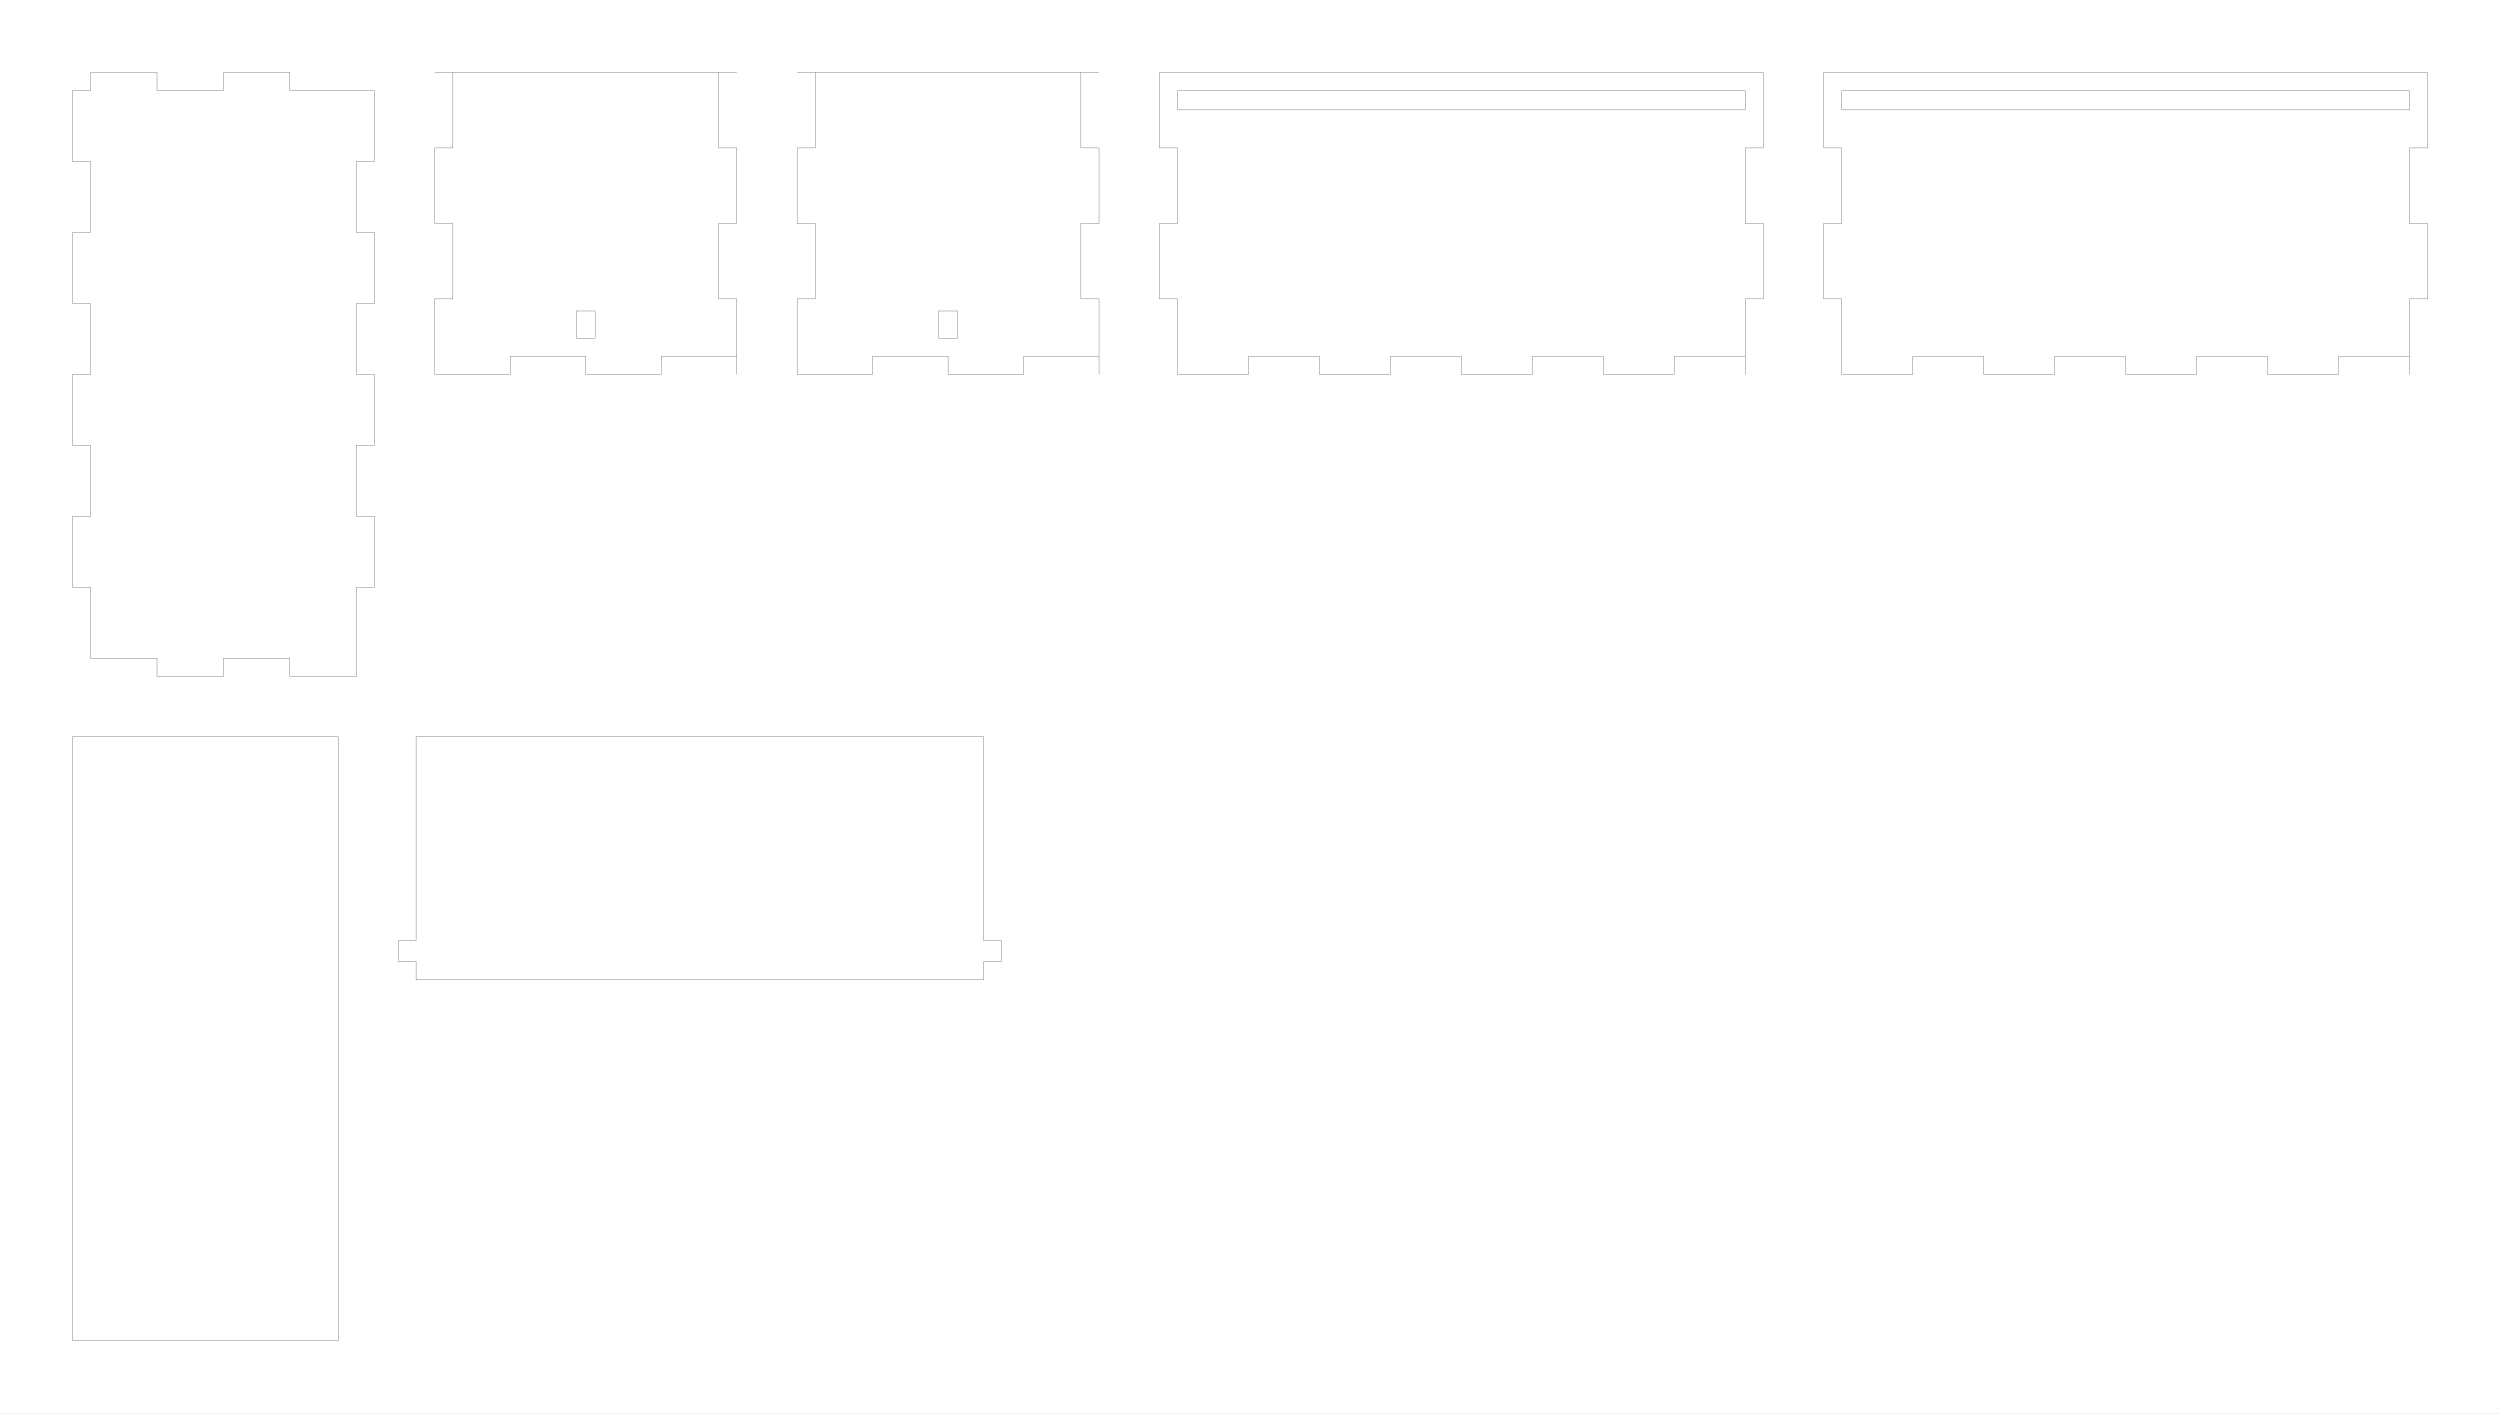
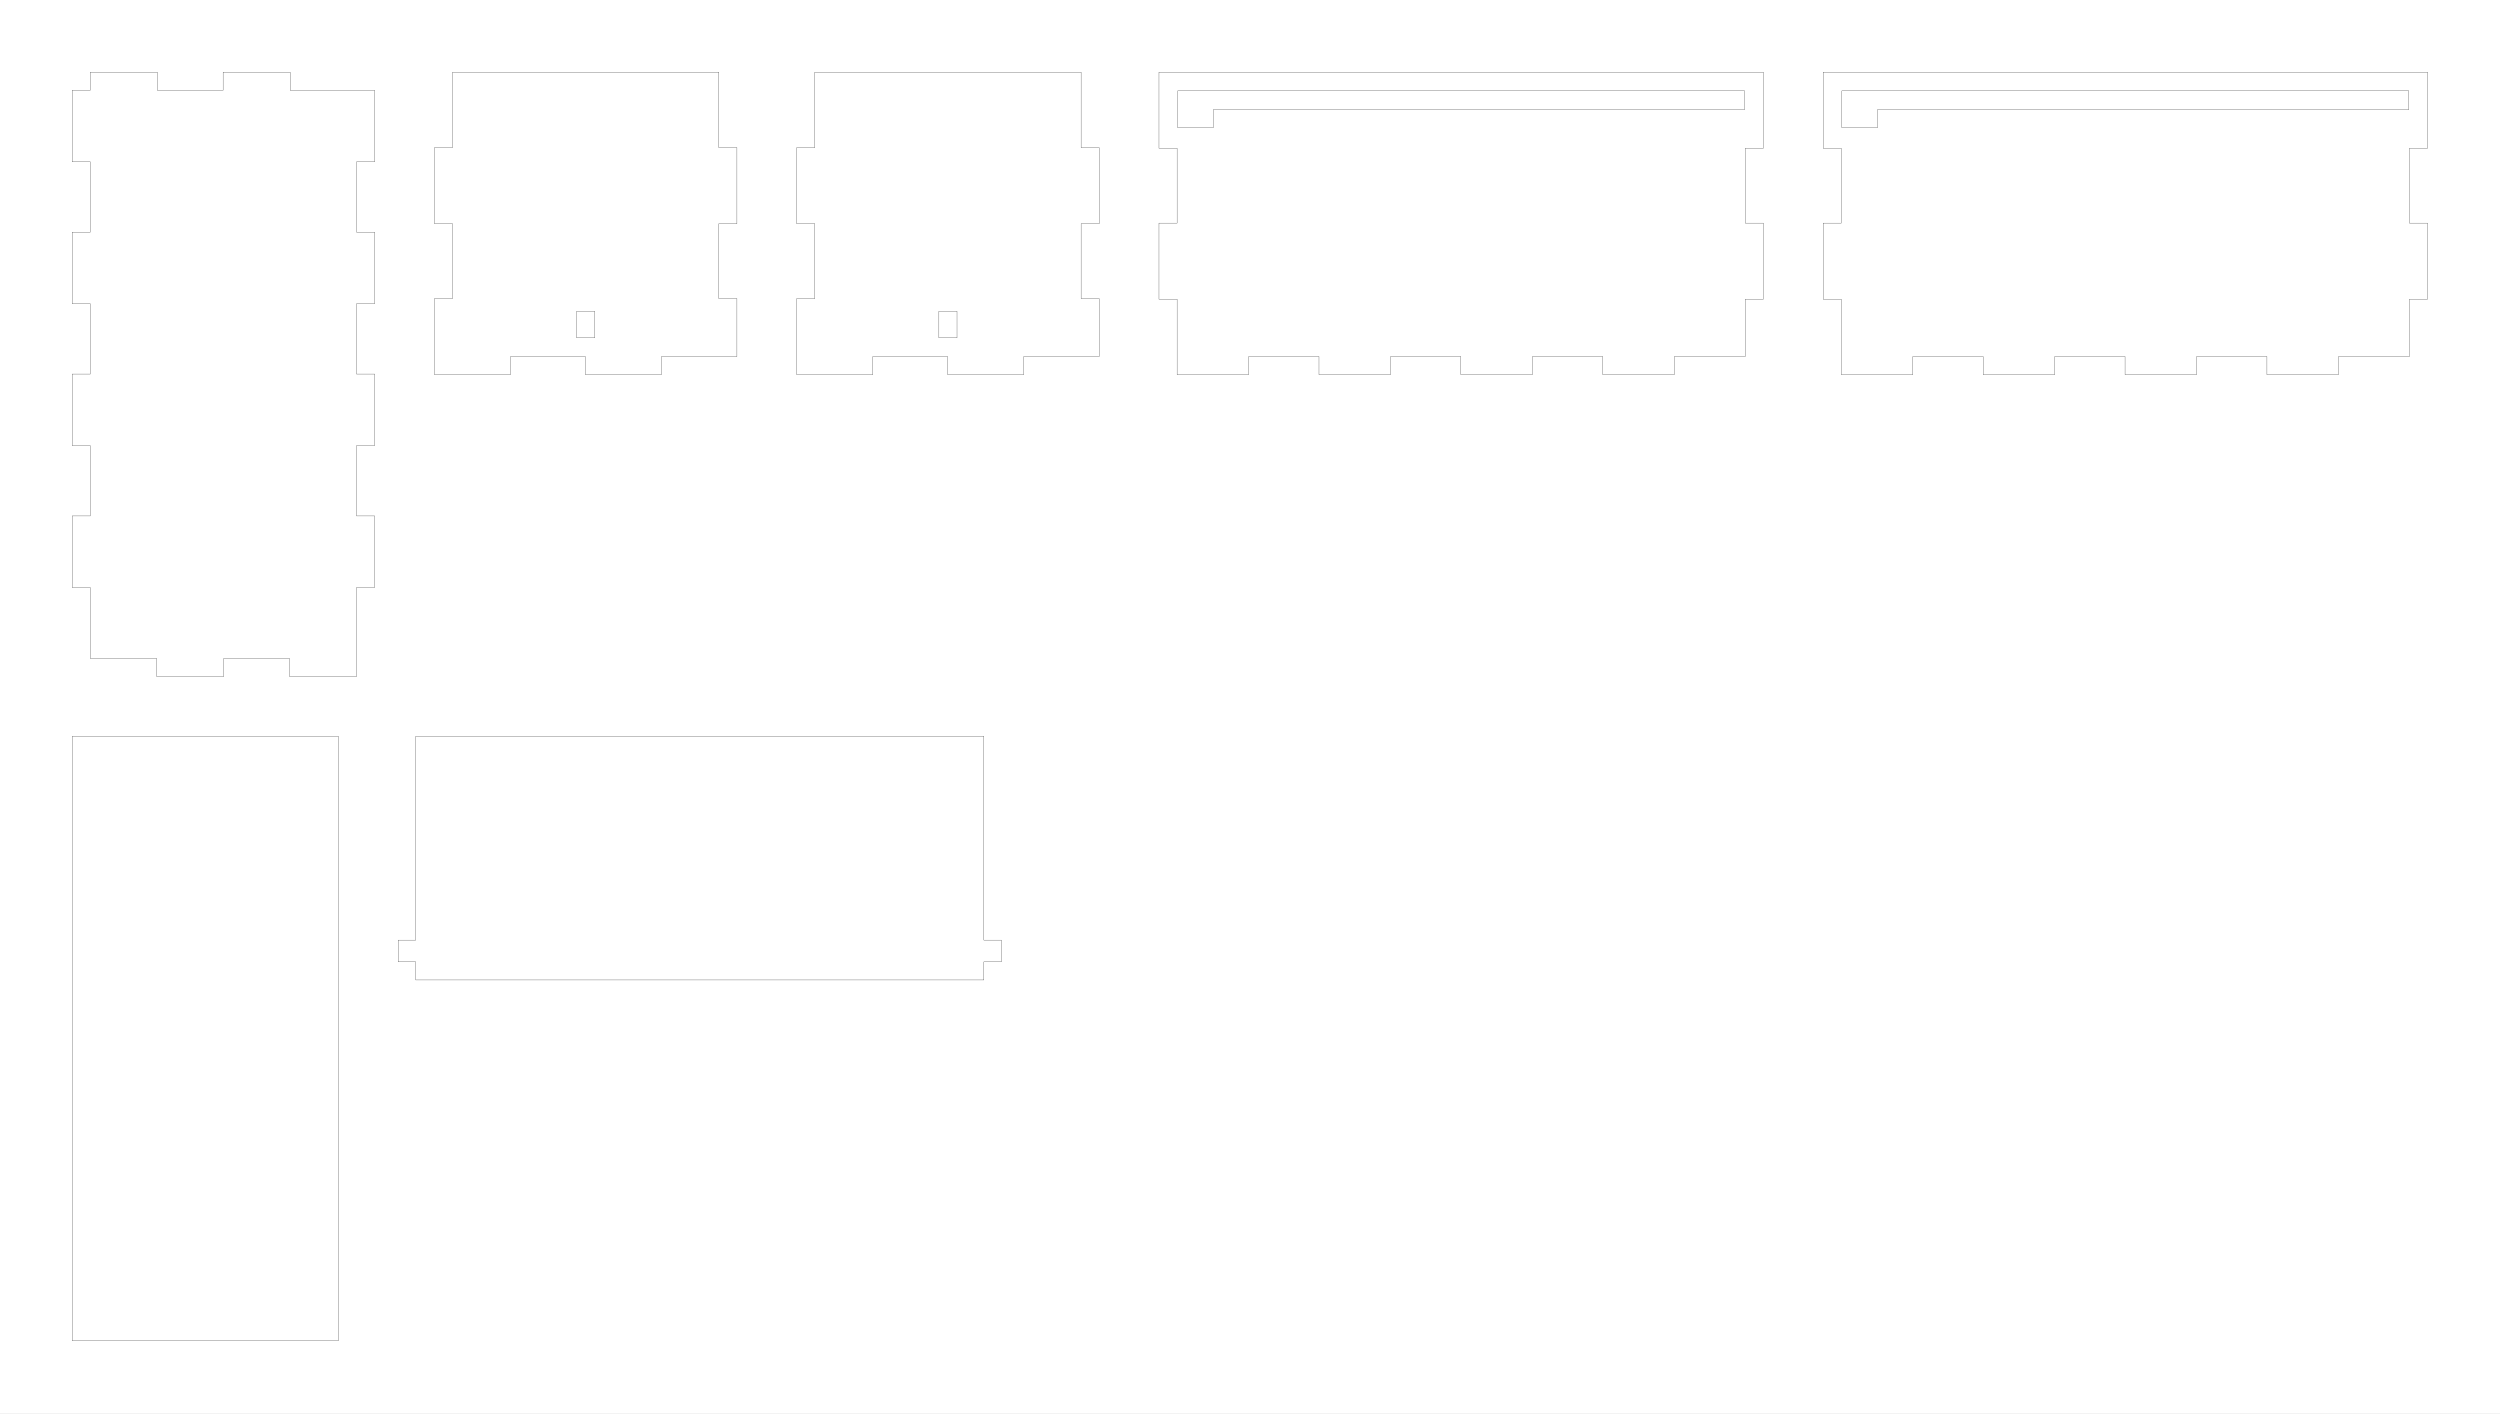
- <svg xmlns="http://www.w3.org/2000/svg" width="414mm" height="234mm" viewBox="0 0 414 234">
+ <svg xmlns="http://www.w3.org/2000/svg" width="414.05mm" height="234.05mm" viewBox="0 0 414.05 234.05">
  <style>
.cut { fill: none; stroke: #000000; stroke-width: 0.15; vector-effect: non-scaling-stroke; }
</style>
-   <rect x="0" y="0" width="414" height="234" fill="#ffffff" />
-   <path d="M 15 15 L 15 12 L 26 12 L 26 15 L 37 15 L 37 12 L 48 12 L 48 15 L 59 15 L 62 15 L 62 26.75 L 59 26.75 L 59 38.5 L 62 38.5 L 62 50.25 L 59 50.25 L 59 62 L 62 62 L 62 73.75 L 59 73.75 L 59 85.5 L 62 85.5 L 62 97.25 L 59 97.25 L 59 109 L 59 112 L 48 112 L 48 109 L 37 109 L 37 112 L 26 112 L 26 109 L 15 109 L 15 97.25 L 12 97.25 L 12 85.5 L 15 85.5 L 15 73.75 L 12 73.75 L 12 62 L 15 62 L 15 50.25 L 12 50.25 L 12 38.5 L 15 38.5 L 15 26.75 L 12 26.75 L 12 15 Z" class="cut" />
-   <path d="M 72 12 L 122 12 L 119 12 L 119 24.5 L 122 24.5 L 122 37 L 119 37 L 119 49.5 L 122 49.5 L 122 62 L 122 59 L 109.5 59 L 109.5 62 L 97 62 L 97 59 L 84.5 59 L 84.5 62 L 72 62 L 72 49.5 L 75 49.5 L 75 37 L 72 37 L 72 24.5 L 75 24.5 L 75 12 Z" class="cut" />
-   <path d="M 95.45 51.5 L 98.55 51.5 L 98.55 56 L 95.45 56 Z" class="cut" />
-   <path d="M 132 12 L 182 12 L 179 12 L 179 24.5 L 182 24.5 L 182 37 L 179 37 L 179 49.5 L 182 49.5 L 182 62 L 182 59 L 169.5 59 L 169.5 62 L 157 62 L 157 59 L 144.5 59 L 144.5 62 L 132 62 L 132 49.5 L 135 49.5 L 135 37 L 132 37 L 132 24.5 L 135 24.5 L 135 12 Z" class="cut" />
-   <path d="M 155.45 51.5 L 158.55 51.5 L 158.55 56 L 155.45 56 Z" class="cut" />
-   <path d="M 195 12 L 289 12 L 292 12 L 292 24.5 L 289 24.5 L 289 37 L 292 37 L 292 49.5 L 289 49.5 L 289 62 L 289 59 L 277.25 59 L 277.25 62 L 265.5 62 L 265.5 59 L 253.75 59 L 253.75 62 L 242 62 L 242 59 L 230.25 59 L 230.25 62 L 218.5 62 L 218.5 59 L 206.75 59 L 206.75 62 L 195 62 L 195 49.5 L 192 49.5 L 192 37 L 195 37 L 195 24.5 L 192 24.5 L 192 12 Z" class="cut" />
-   <path d="M 195 15 L 289 15 L 289 18.2 L 195 18.2 Z" class="cut" />
-   <path d="M 305 12 L 399 12 L 402 12 L 402 24.5 L 399 24.5 L 399 37 L 402 37 L 402 49.5 L 399 49.5 L 399 62 L 399 59 L 387.25 59 L 387.25 62 L 375.5 62 L 375.5 59 L 363.75 59 L 363.75 62 L 352 62 L 352 59 L 340.25 59 L 340.25 62 L 328.5 62 L 328.5 59 L 316.75 59 L 316.75 62 L 305 62 L 305 49.5 L 302 49.5 L 302 37 L 305 37 L 305 24.5 L 302 24.5 L 302 12 Z" class="cut" />
-   <path d="M 305 15 L 399 15 L 399 18.2 L 305 18.2 Z" class="cut" />
-   <path d="M 12 122 L 56 122 L 56 222 L 12 222 Z" class="cut" />
-   <path d="M 68.9 122 L 162.9 122 L 162.9 155.75 L 165.8 155.75 L 165.8 159.25 L 162.9 159.25 L 162.9 162.25 L 68.9 162.25 L 68.9 159.25 L 66 159.25 L 66 155.75 L 68.9 155.75 Z" class="cut" />
+   <rect x="0" y="0" width="414.05" height="234.05" fill="#ffffff" />
+   <path d="M 14.95 14.95 L 14.95 11.95 L 26.05 11.95 L 26.05 14.95 L 36.95 14.95 L 36.95 11.95 L 48.05 11.95 L 48.05 14.95 L 62.05 14.95 L 62.05 26.8 L 59.05 26.8 L 59.05 38.45 L 62.05 38.45 L 62.05 50.3 L 59.05 50.3 L 59.05 61.95 L 62.05 61.95 L 62.05 73.8 L 59.05 73.8 L 59.05 85.45 L 62.05 85.45 L 62.05 97.3 L 59.05 97.3 L 59.05 112.05 L 47.95 112.05 L 47.95 109.05 L 37.05 109.05 L 37.05 112.05 L 25.95 112.05 L 25.95 109.05 L 14.95 109.05 L 14.95 97.3 L 11.95 97.3 L 11.95 85.45 L 14.95 85.45 L 14.95 73.8 L 11.95 73.8 L 11.95 61.95 L 14.95 61.95 L 14.95 50.3 L 11.95 50.3 L 11.95 38.45 L 14.95 38.45 L 14.95 26.8 L 11.95 26.8 L 11.95 14.95 Z" class="cut" />
+   <path d="M 119.05 11.95 L 119.05 24.45 L 122.05 24.45 L 122.05 37.05 L 119.05 37.05 L 119.05 49.45 L 122.05 49.45 L 122.05 59.05 L 109.55 59.05 L 109.55 62.05 L 96.95 62.05 L 96.95 59.05 L 84.55 59.05 L 84.55 62.05 L 71.95 62.05 L 71.95 49.45 L 74.95 49.45 L 74.95 37.05 L 71.95 37.05 L 71.95 24.45 L 74.95 24.45 L 74.95 11.95 Z" class="cut" />
+   <path d="M 95.5 51.55 L 98.5 51.55 L 98.5 55.95 L 95.5 55.95 Z" class="cut" />
+   <path d="M 179.05 11.95 L 179.05 24.45 L 182.05 24.45 L 182.05 37.05 L 179.05 37.05 L 179.05 49.45 L 182.05 49.45 L 182.05 59.05 L 169.55 59.05 L 169.55 62.05 L 156.95 62.05 L 156.95 59.05 L 144.55 59.05 L 144.55 62.05 L 131.95 62.05 L 131.95 49.45 L 134.95 49.45 L 134.95 37.05 L 131.95 37.05 L 131.95 24.45 L 134.95 24.45 L 134.95 11.95 Z" class="cut" />
+   <path d="M 155.5 51.55 L 158.5 51.55 L 158.5 55.95 L 155.5 55.95 Z" class="cut" />
+   <path d="M 292.05 11.95 L 292.05 24.55 L 289.05 24.55 L 289.05 36.95 L 292.05 36.95 L 292.05 49.55 L 289.05 49.55 L 289.05 59.05 L 277.3 59.05 L 277.3 62.05 L 265.45 62.05 L 265.45 59.05 L 253.8 59.05 L 253.8 62.05 L 241.95 62.05 L 241.95 59.05 L 230.3 59.05 L 230.3 62.05 L 218.45 62.05 L 218.45 59.05 L 206.8 59.05 L 206.8 62.05 L 194.95 62.05 L 194.95 49.55 L 191.95 49.55 L 191.95 36.95 L 194.95 36.95 L 194.95 24.55 L 191.95 24.55 L 191.95 11.95 Z" class="cut" />
+   <path d="M 195.05 15.05 L 288.95 15.05 L 288.95 18.15 L 200.95 18.15 L 200.95 21.15 L 195.05 21.15 Z" class="cut" />
+   <path d="M 402.05 11.95 L 402.05 24.55 L 399.05 24.55 L 399.05 36.95 L 402.05 36.95 L 402.05 49.55 L 399.05 49.55 L 399.05 59.05 L 387.3 59.05 L 387.3 62.05 L 375.45 62.05 L 375.45 59.05 L 363.8 59.05 L 363.8 62.05 L 351.95 62.05 L 351.95 59.05 L 340.3 59.05 L 340.3 62.05 L 328.45 62.05 L 328.45 59.05 L 316.8 59.05 L 316.8 62.05 L 304.95 62.05 L 304.95 49.55 L 301.95 49.55 L 301.95 36.95 L 304.95 36.95 L 304.95 24.55 L 301.95 24.55 L 301.95 11.95 Z" class="cut" />
+   <path d="M 305.05 15.05 L 398.95 15.05 L 398.95 18.15 L 310.95 18.15 L 310.95 21.15 L 305.05 21.15 Z" class="cut" />
+   <path d="M 11.95 121.95 L 56.05 121.95 L 56.05 222.05 L 11.95 222.05 Z" class="cut" />
+   <path d="M 68.85 121.95 L 162.95 121.95 L 162.95 155.7 L 165.85 155.7 L 165.85 159.3 L 162.95 159.3 L 162.95 162.3 L 68.85 162.3 L 68.85 159.3 L 65.95 159.3 L 65.95 155.7 L 68.85 155.7 Z" class="cut" />
</svg>
